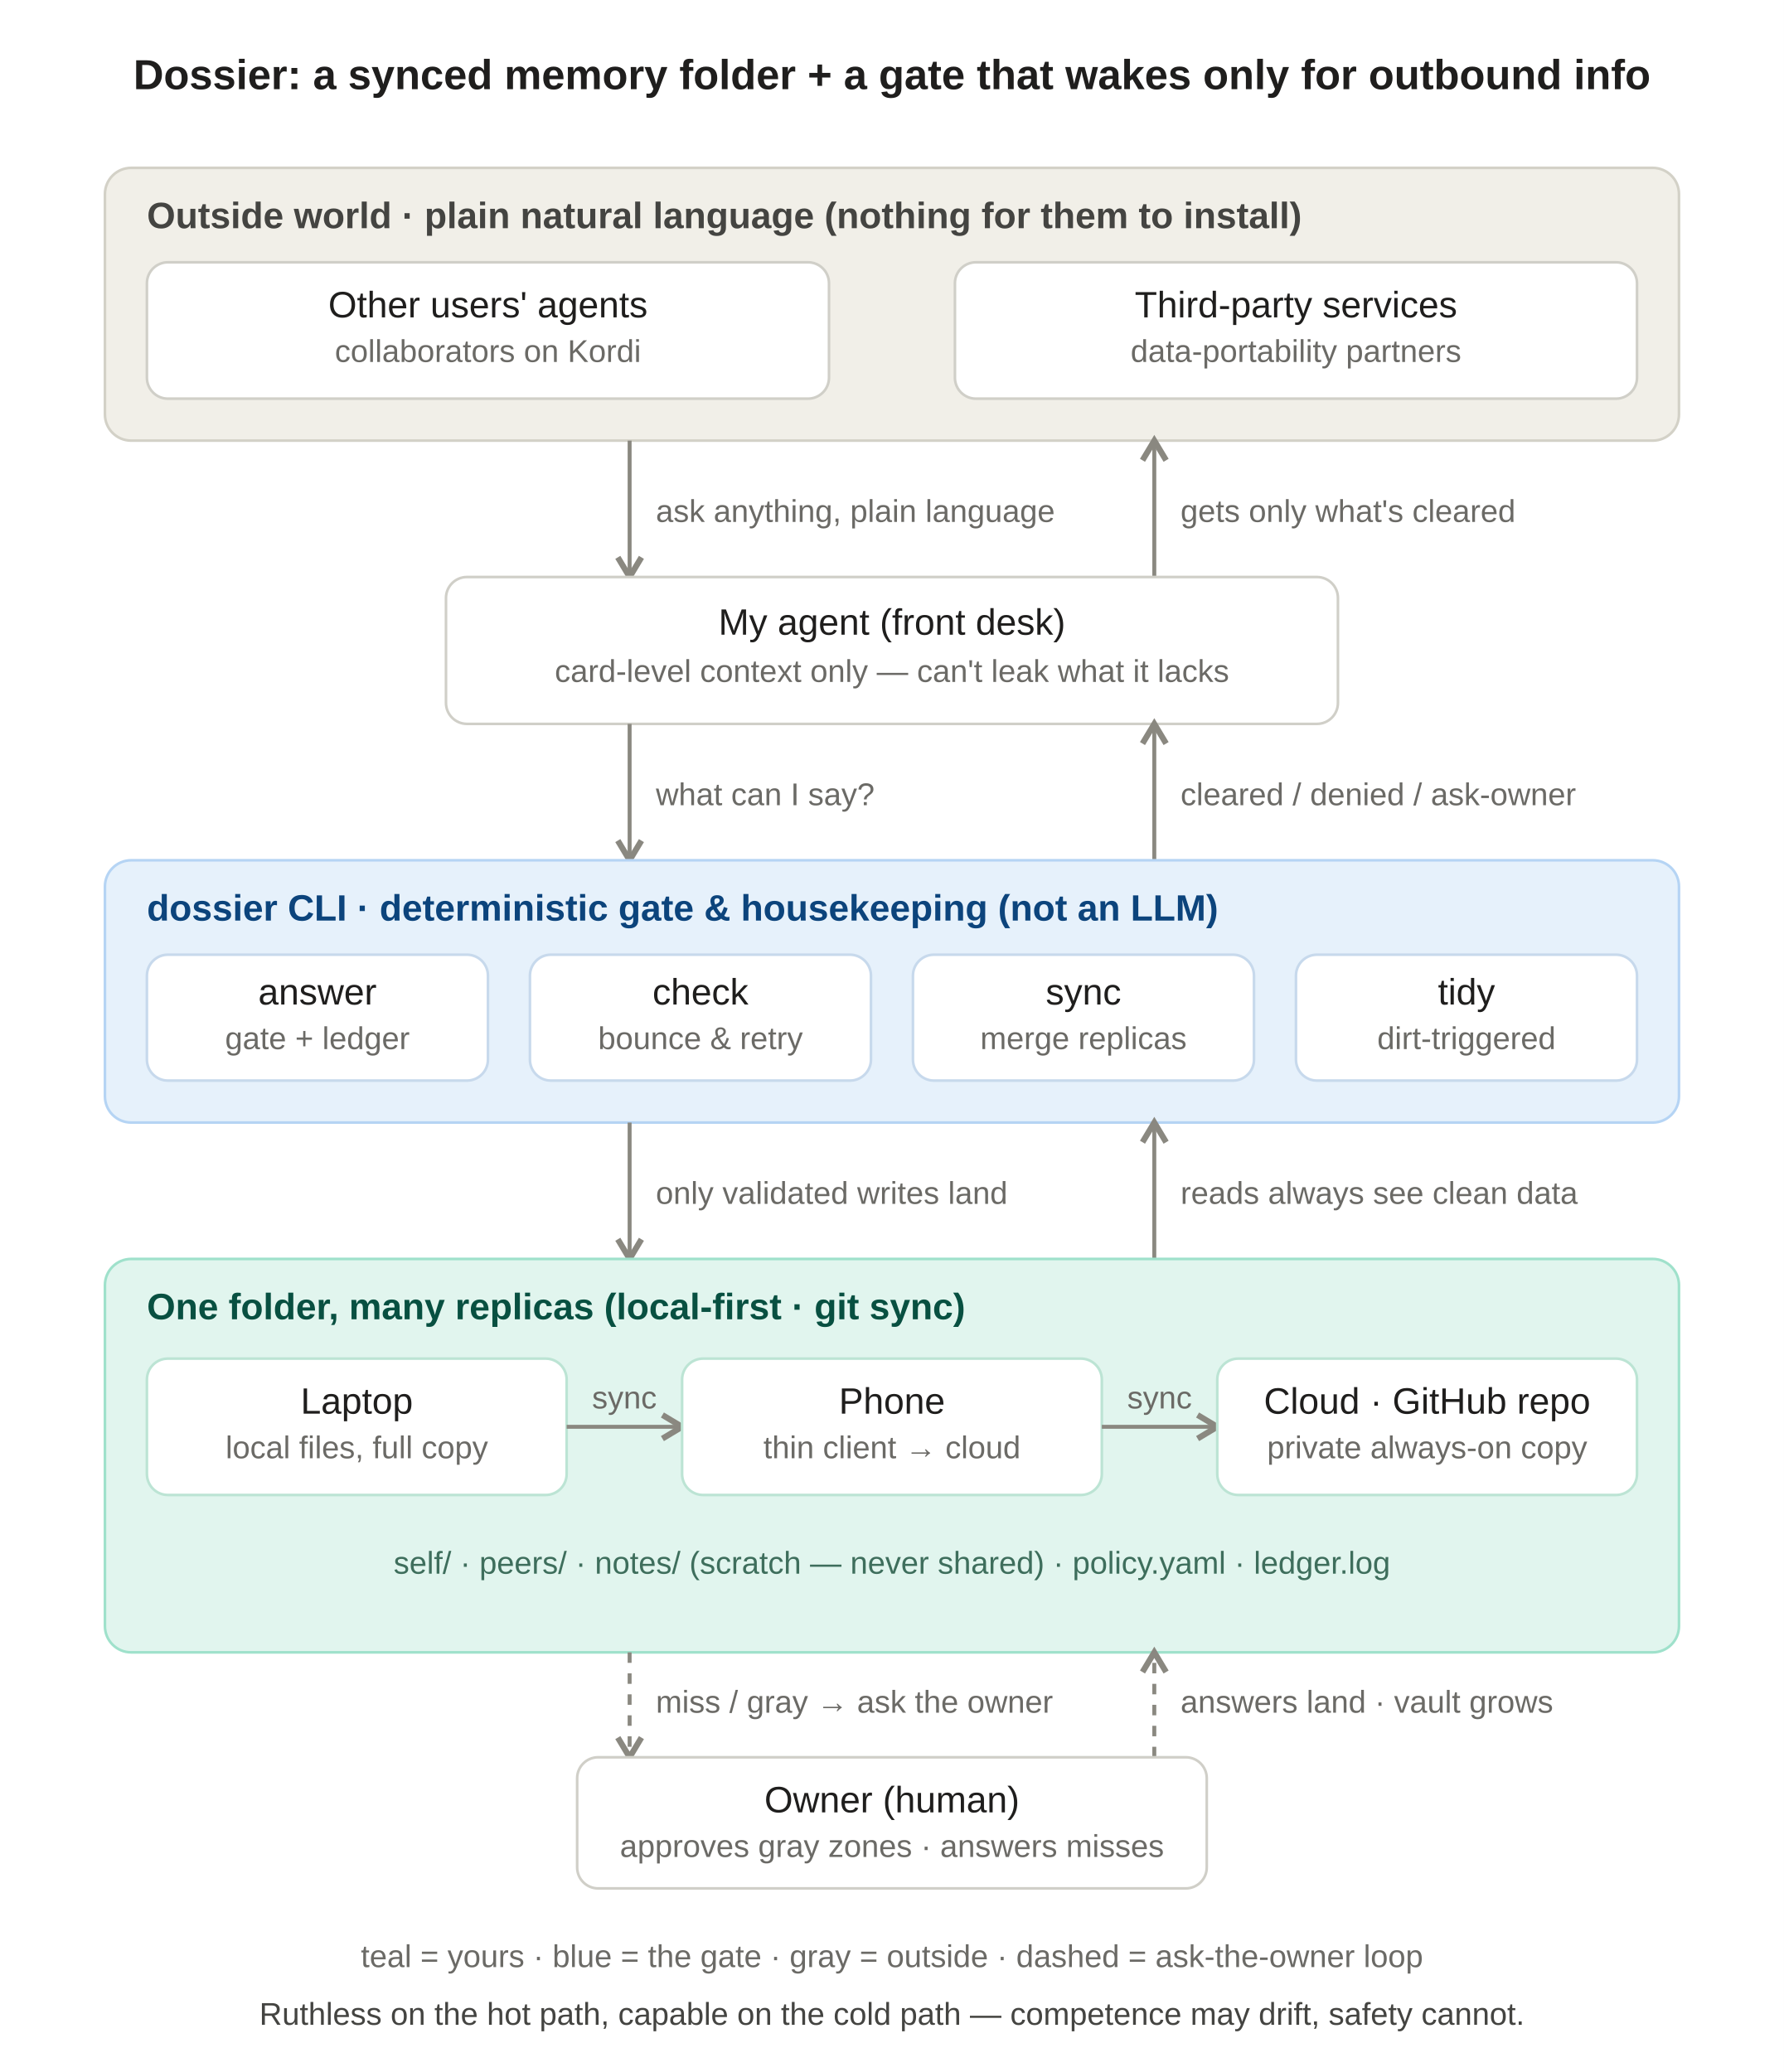
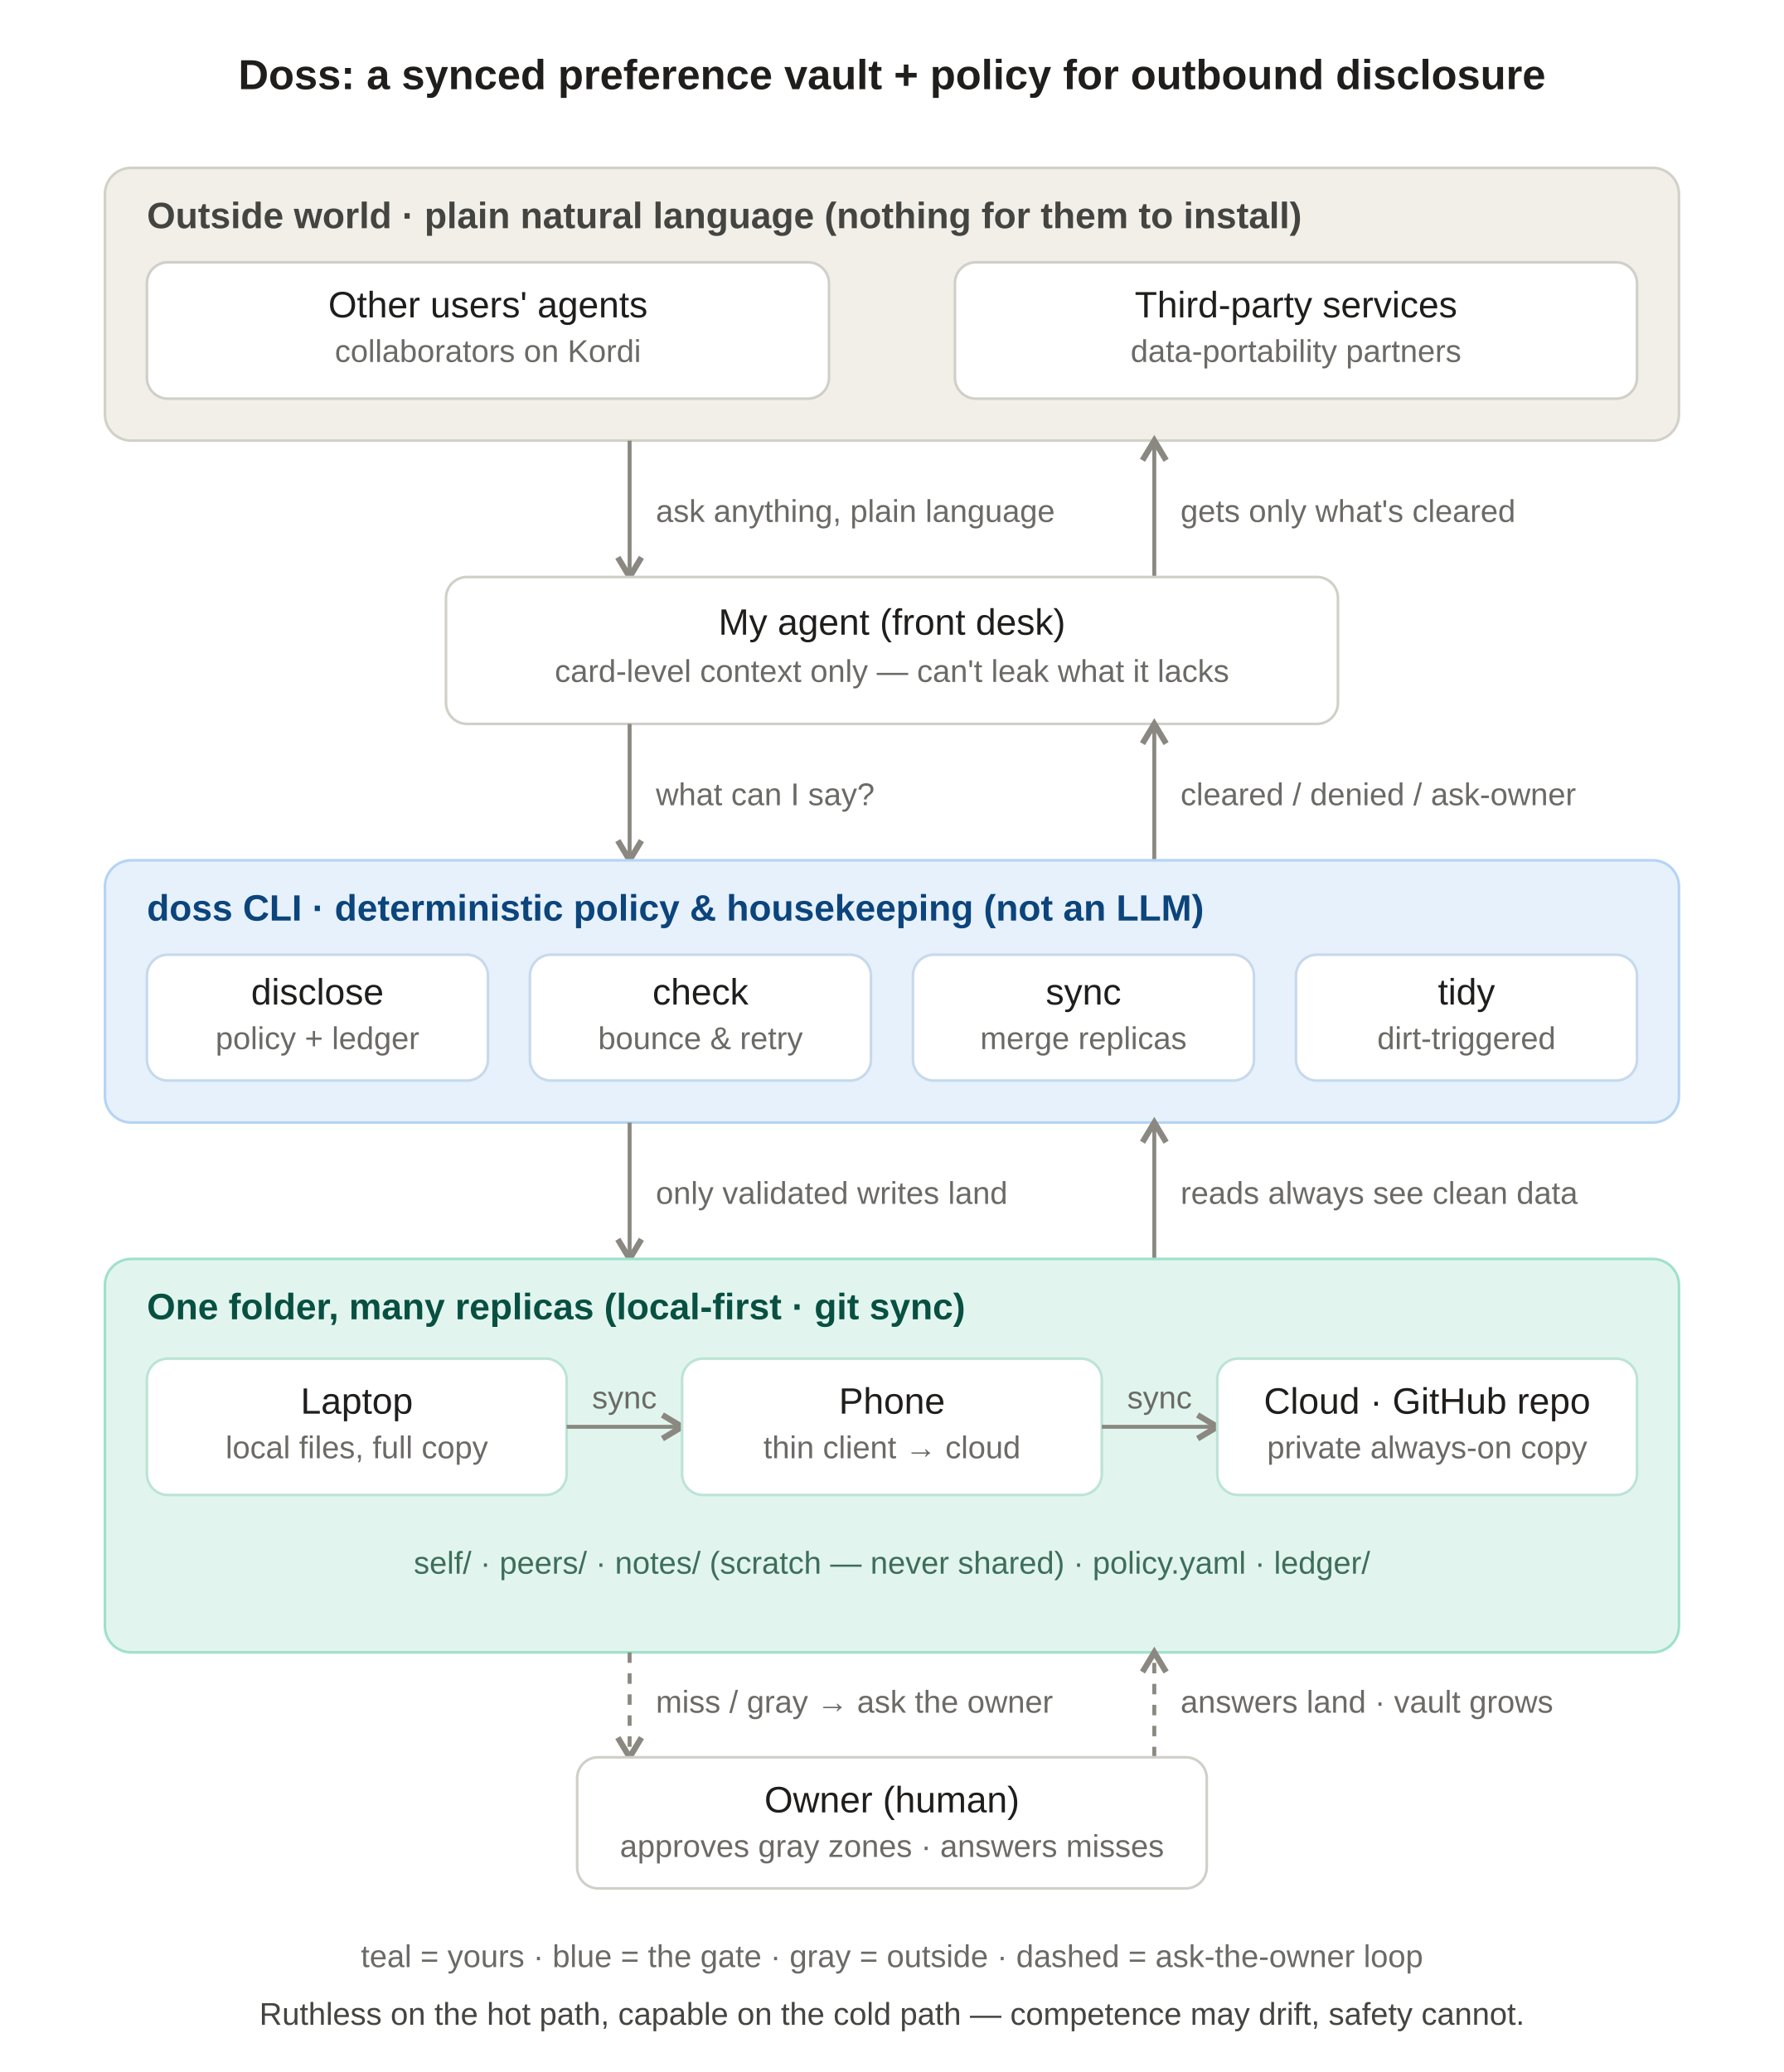
<svg xmlns="http://www.w3.org/2000/svg" width="680" height="790" viewBox="0 0 680 790" font-family="-apple-system,'Helvetica Neue',Arial,sans-serif">
  <defs>
    <marker id="ah" markerWidth="9" markerHeight="9" refX="6.5" refY="4.5" orient="auto">
      <path d="M1.5,1.5 L6.5,4.5 L1.5,7.5" fill="none" stroke="#8A8880" stroke-width="1.5" />
    </marker>
  </defs>
  <rect x="0" y="0" width="680" height="790" fill="#FFFFFF" />
-   <text x="340" y="34" text-anchor="middle" font-size="16" font-weight="600" fill="#1F1E1D">Dossier: a synced memory folder + a gate that wakes only for outbound info</text>
+   <text x="340" y="34" text-anchor="middle" font-size="16" font-weight="600" fill="#1F1E1D">Doss: a synced preference vault + policy for outbound disclosure</text>
  <rect x="40" y="64" width="600" height="104" rx="10" fill="#F1EFE8" stroke="#D3D1C7" />
  <text x="56" y="87" font-size="14" font-weight="600" fill="#444441">Outside world · plain natural language (nothing for them to install)</text>
  <rect x="56" y="100" width="260" height="52" rx="8" fill="#FFFFFF" stroke="#D0CFC8" />
  <text x="186" y="121" text-anchor="middle" font-size="14" font-weight="500" fill="#1F1E1D">Other users' agents</text>
  <text x="186" y="138" text-anchor="middle" font-size="12" fill="#6B6A66">collaborators on Kordi</text>
  <rect x="364" y="100" width="260" height="52" rx="8" fill="#FFFFFF" stroke="#D0CFC8" />
  <text x="494" y="121" text-anchor="middle" font-size="14" font-weight="500" fill="#1F1E1D">Third-party services</text>
  <text x="494" y="138" text-anchor="middle" font-size="12" fill="#6B6A66">data-portability partners</text>
  <line x1="240" y1="168" x2="240" y2="220" stroke="#8A8880" stroke-width="1.5" marker-end="url(#ah)" />
  <text x="250" y="199" font-size="12" fill="#6B6A66">ask anything, plain language</text>
  <line x1="440" y1="220" x2="440" y2="168" stroke="#8A8880" stroke-width="1.5" marker-end="url(#ah)" />
  <text x="450" y="199" font-size="12" fill="#6B6A66">gets only what's cleared</text>
  <rect x="170" y="220" width="340" height="56" rx="8" fill="#FFFFFF" stroke="#D0CFC8" />
  <text x="340" y="242" text-anchor="middle" font-size="14" font-weight="500" fill="#1F1E1D">My agent (front desk)</text>
  <text x="340" y="260" text-anchor="middle" font-size="12" fill="#6B6A66">card-level context only — can't leak what it lacks</text>
  <line x1="240" y1="276" x2="240" y2="328" stroke="#8A8880" stroke-width="1.5" marker-end="url(#ah)" />
  <text x="250" y="307" font-size="12" fill="#6B6A66">what can I say?</text>
  <line x1="440" y1="328" x2="440" y2="276" stroke="#8A8880" stroke-width="1.5" marker-end="url(#ah)" />
  <text x="450" y="307" font-size="12" fill="#6B6A66">cleared / denied / ask-owner</text>
  <rect x="40" y="328" width="600" height="100" rx="10" fill="#E6F1FB" stroke="#B5D4F4" />
-   <text x="56" y="351" font-size="14" font-weight="600" fill="#0C447C">dossier CLI · deterministic gate &amp; housekeeping (not an LLM)</text>
+   <text x="56" y="351" font-size="14" font-weight="600" fill="#0C447C">doss CLI · deterministic policy &amp; housekeeping (not an LLM)</text>
  <rect x="56" y="364" width="130" height="48" rx="8" fill="#FFFFFF" stroke="#C7D9EC" />
-   <text x="121" y="383" text-anchor="middle" font-size="14" font-weight="500" fill="#1F1E1D">answer</text>
-   <text x="121" y="400" text-anchor="middle" font-size="12" fill="#6B6A66">gate + ledger</text>
+   <text x="121" y="383" text-anchor="middle" font-size="14" font-weight="500" fill="#1F1E1D">disclose</text>
+   <text x="121" y="400" text-anchor="middle" font-size="12" fill="#6B6A66">policy + ledger</text>
  <rect x="202" y="364" width="130" height="48" rx="8" fill="#FFFFFF" stroke="#C7D9EC" />
  <text x="267" y="383" text-anchor="middle" font-size="14" font-weight="500" fill="#1F1E1D">check</text>
  <text x="267" y="400" text-anchor="middle" font-size="12" fill="#6B6A66">bounce &amp; retry</text>
  <rect x="348" y="364" width="130" height="48" rx="8" fill="#FFFFFF" stroke="#C7D9EC" />
  <text x="413" y="383" text-anchor="middle" font-size="14" font-weight="500" fill="#1F1E1D">sync</text>
  <text x="413" y="400" text-anchor="middle" font-size="12" fill="#6B6A66">merge replicas</text>
  <rect x="494" y="364" width="130" height="48" rx="8" fill="#FFFFFF" stroke="#C7D9EC" />
  <text x="559" y="383" text-anchor="middle" font-size="14" font-weight="500" fill="#1F1E1D">tidy</text>
  <text x="559" y="400" text-anchor="middle" font-size="12" fill="#6B6A66">dirt-triggered</text>
  <line x1="240" y1="428" x2="240" y2="480" stroke="#8A8880" stroke-width="1.5" marker-end="url(#ah)" />
  <text x="250" y="459" font-size="12" fill="#6B6A66">only validated writes land</text>
  <line x1="440" y1="480" x2="440" y2="428" stroke="#8A8880" stroke-width="1.5" marker-end="url(#ah)" />
  <text x="450" y="459" font-size="12" fill="#6B6A66">reads always see clean data</text>
  <rect x="40" y="480" width="600" height="150" rx="10" fill="#E1F5EE" stroke="#9FE1CB" />
  <text x="56" y="503" font-size="14" font-weight="600" fill="#085041">One folder, many replicas (local-first · git sync)</text>
  <rect x="56" y="518" width="160" height="52" rx="8" fill="#FFFFFF" stroke="#BCE4D4" />
  <text x="136" y="539" text-anchor="middle" font-size="14" font-weight="500" fill="#1F1E1D">Laptop</text>
  <text x="136" y="556" text-anchor="middle" font-size="12" fill="#6B6A66">local files, full copy</text>
  <line x1="216" y1="544" x2="260" y2="544" stroke="#8A8880" stroke-width="1.5" marker-end="url(#ah)" />
  <text x="238" y="537" text-anchor="middle" font-size="12" fill="#6B6A66">sync</text>
  <rect x="260" y="518" width="160" height="52" rx="8" fill="#FFFFFF" stroke="#BCE4D4" />
  <text x="340" y="539" text-anchor="middle" font-size="14" font-weight="500" fill="#1F1E1D">Phone</text>
  <text x="340" y="556" text-anchor="middle" font-size="12" fill="#6B6A66">thin client → cloud</text>
  <line x1="420" y1="544" x2="464" y2="544" stroke="#8A8880" stroke-width="1.5" marker-end="url(#ah)" />
  <text x="442" y="537" text-anchor="middle" font-size="12" fill="#6B6A66">sync</text>
  <rect x="464" y="518" width="160" height="52" rx="8" fill="#FFFFFF" stroke="#BCE4D4" />
  <text x="544" y="539" text-anchor="middle" font-size="14" font-weight="500" fill="#1F1E1D">Cloud · GitHub repo</text>
  <text x="544" y="556" text-anchor="middle" font-size="12" fill="#6B6A66">private always-on copy</text>
-   <text x="340" y="600" text-anchor="middle" font-size="12" fill="#3E6E5C">self/ · peers/ · notes/ (scratch — never shared) · policy.yaml · ledger.log</text>
+   <text x="340" y="600" text-anchor="middle" font-size="12" fill="#3E6E5C">self/ · peers/ · notes/ (scratch — never shared) · policy.yaml · ledger/</text>
  <line x1="240" y1="630" x2="240" y2="670" stroke="#8A8880" stroke-width="1.5" stroke-dasharray="4 4" marker-end="url(#ah)" />
  <text x="250" y="653" font-size="12" fill="#6B6A66">miss / gray → ask the owner</text>
  <line x1="440" y1="670" x2="440" y2="630" stroke="#8A8880" stroke-width="1.5" stroke-dasharray="4 4" marker-end="url(#ah)" />
  <text x="450" y="653" font-size="12" fill="#6B6A66">answers land · vault grows</text>
  <rect x="220" y="670" width="240" height="50" rx="8" fill="#FFFFFF" stroke="#D0CFC8" />
  <text x="340" y="691" text-anchor="middle" font-size="14" font-weight="500" fill="#1F1E1D">Owner (human)</text>
  <text x="340" y="708" text-anchor="middle" font-size="12" fill="#6B6A66">approves gray zones · answers misses</text>
  <text x="340" y="750" text-anchor="middle" font-size="12" fill="#6B6A66">teal = yours · blue = the gate · gray = outside · dashed = ask-the-owner loop</text>
  <text x="340" y="772" text-anchor="middle" font-size="12" fill="#444441">Ruthless on the hot path, capable on the cold path — competence may drift, safety cannot.</text>
</svg>
